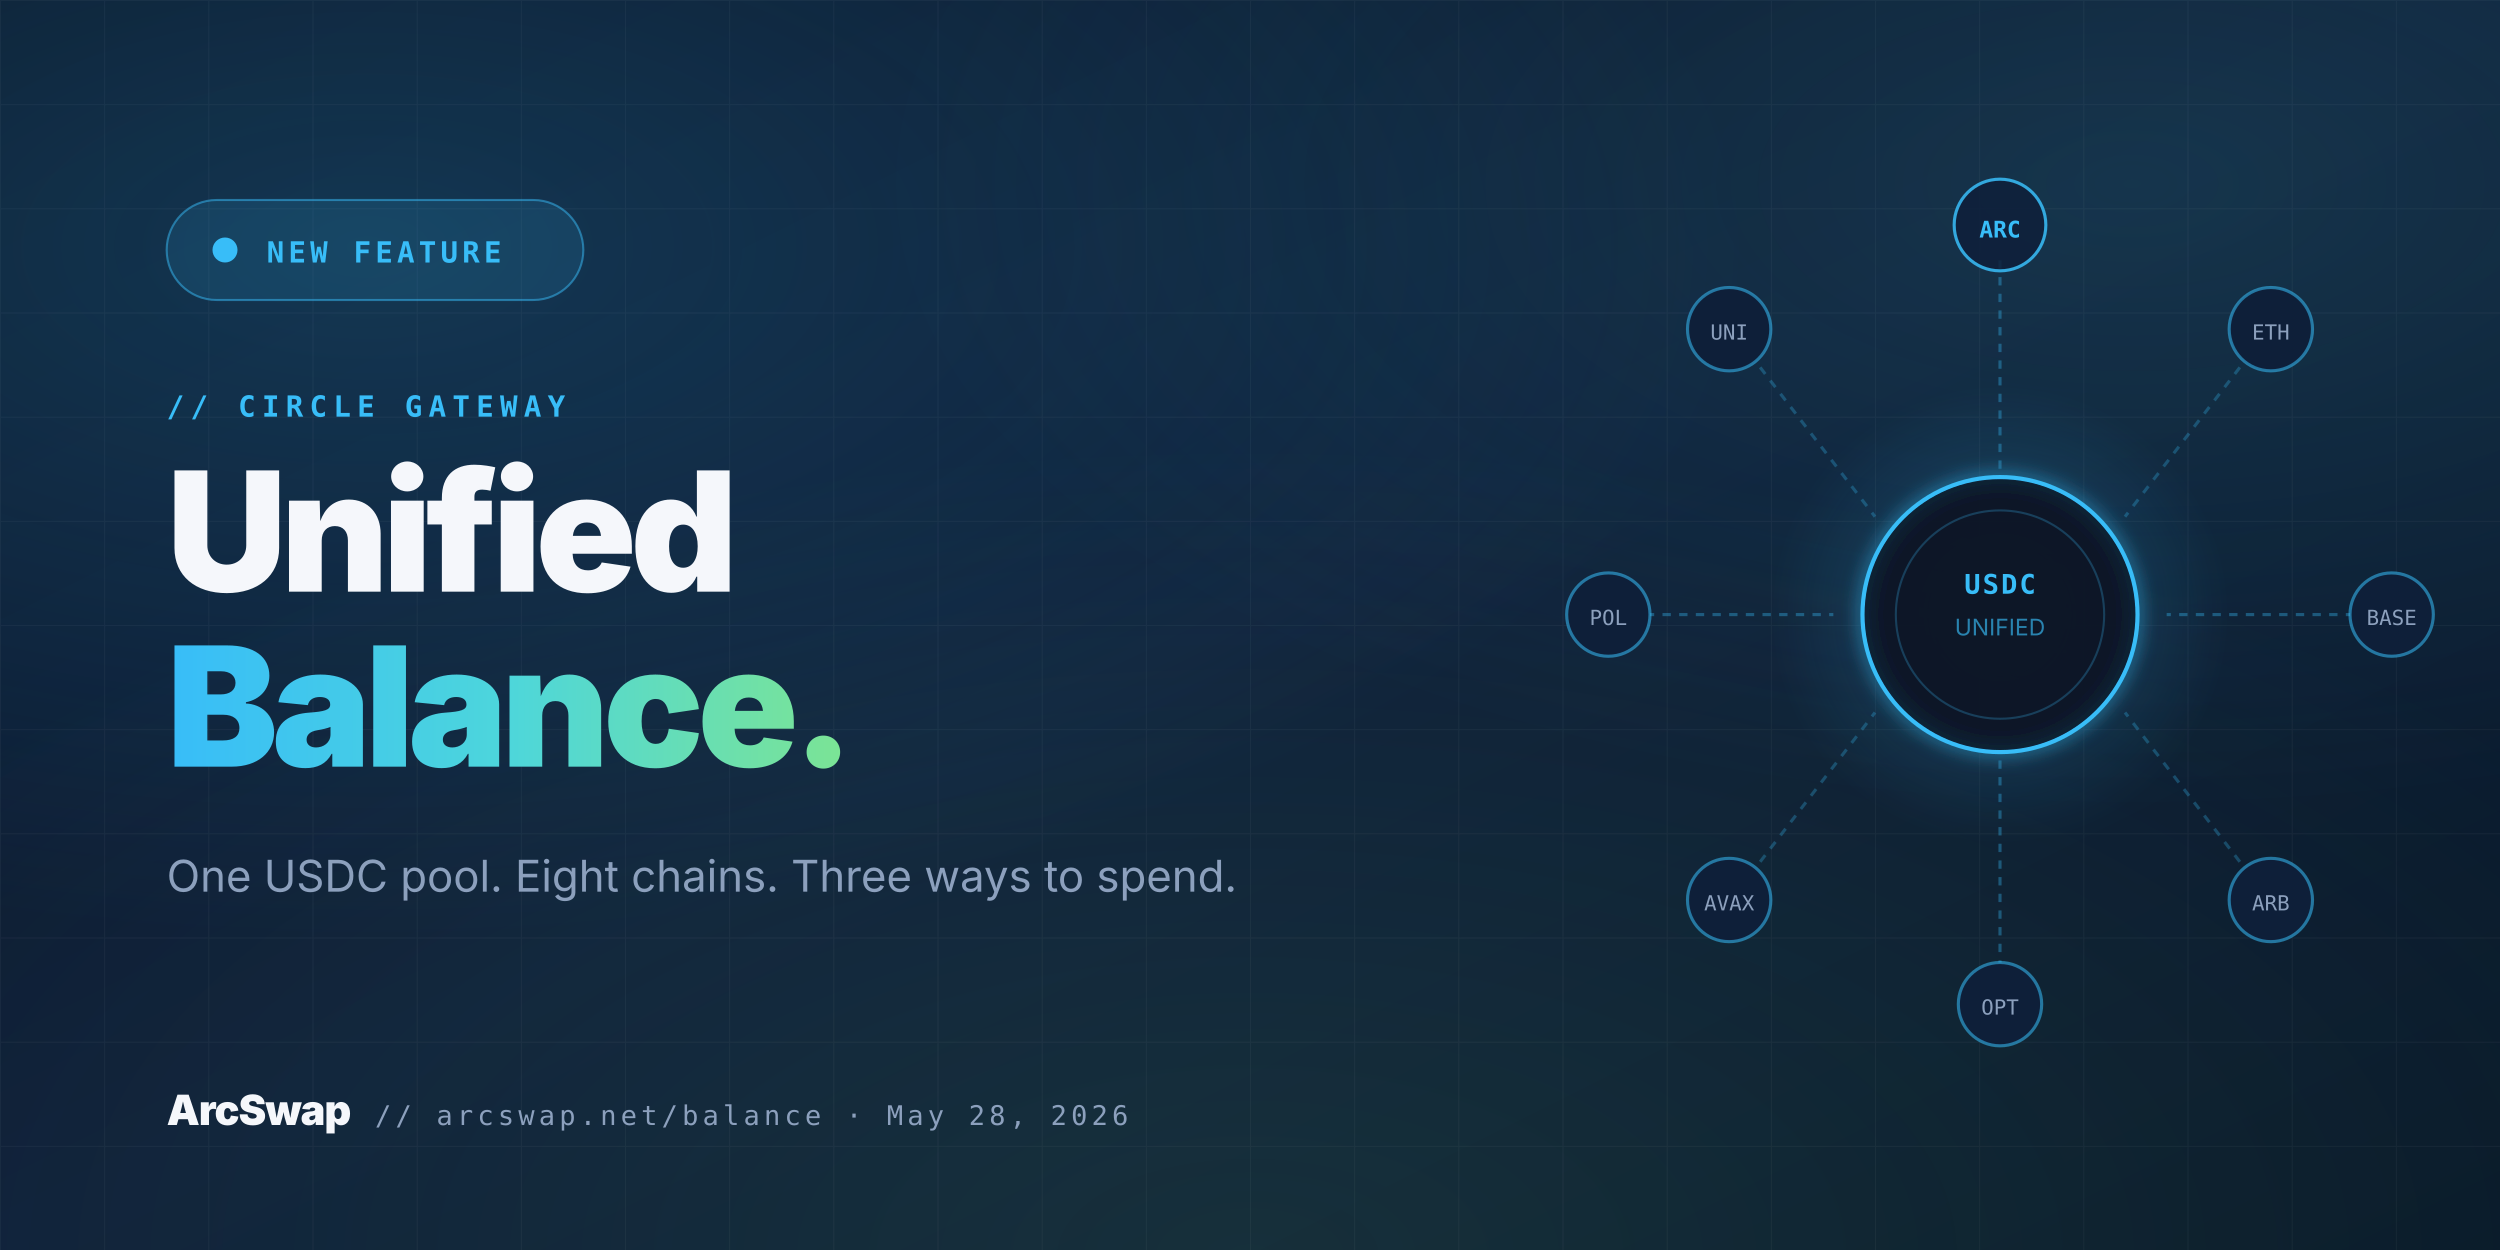
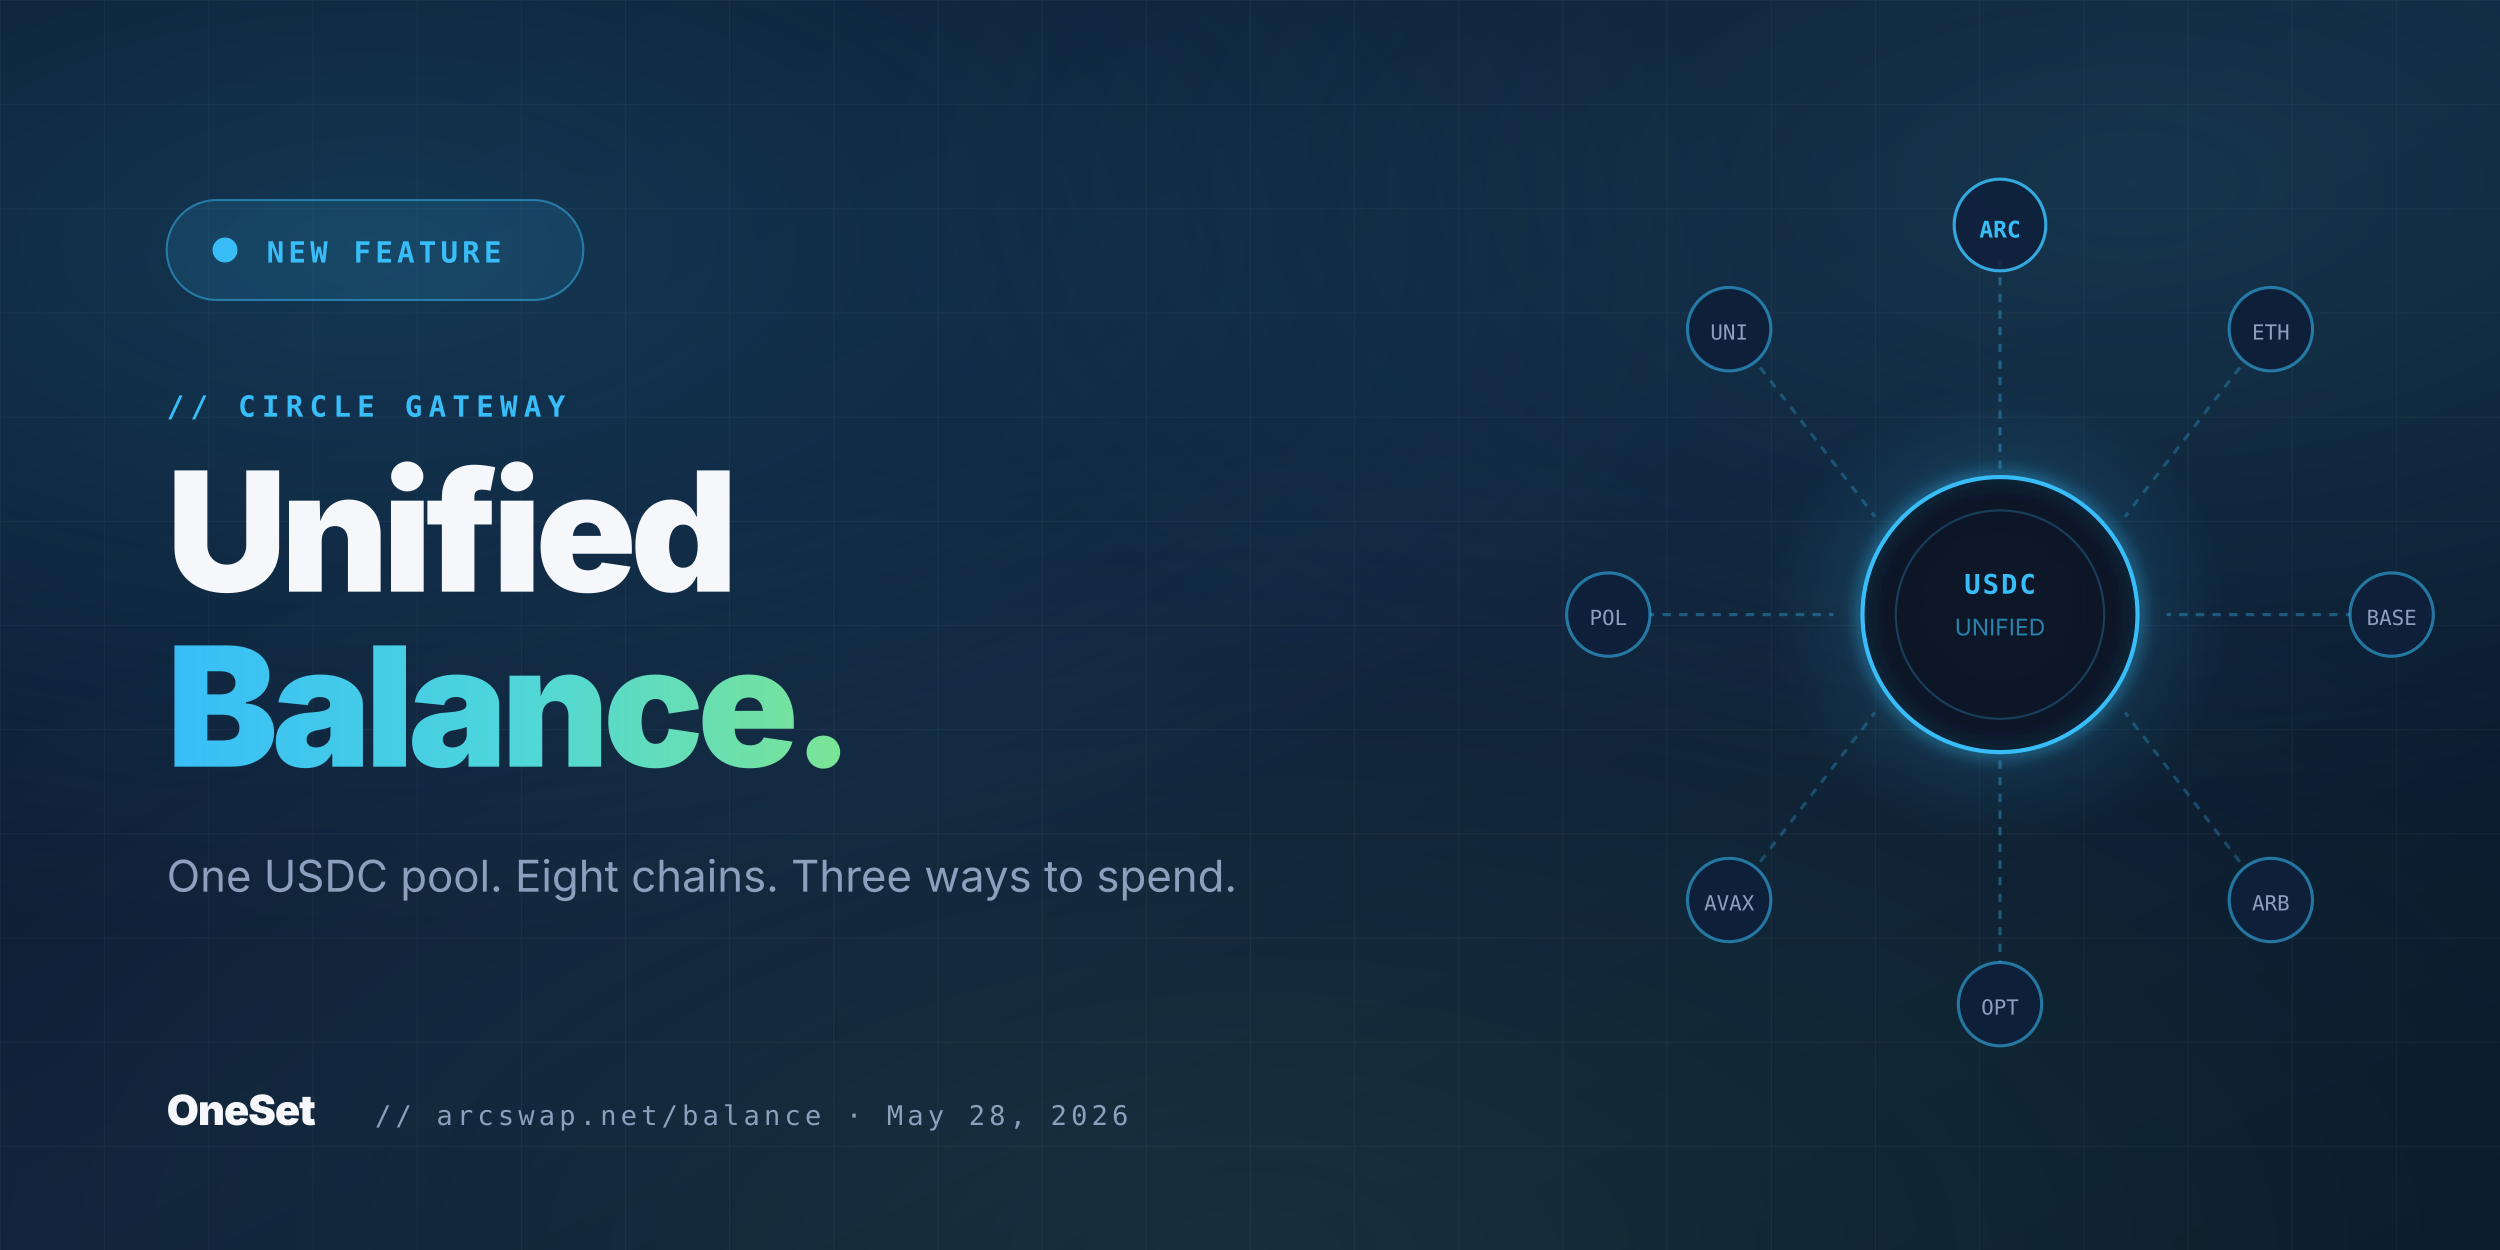
<svg xmlns="http://www.w3.org/2000/svg" viewBox="0 0 1200 600" width="1200" height="600">
  <defs>
    <linearGradient id="bg" x1="0" y1="0" x2="1" y2="1">
      <stop offset="0" stop-color="#0A1628" />
      <stop offset=".5" stop-color="#0E1F39" />
      <stop offset="1" stop-color="#081828" />
    </linearGradient>
    <linearGradient id="brand" x1="0" y1="0" x2="1" y2="0">
      <stop offset="0" stop-color="#38BDF8" />
      <stop offset=".5" stop-color="#4DD6DB" />
      <stop offset="1" stop-color="#7BE495" />
    </linearGradient>
    <linearGradient id="spoke" x1="0" y1="0" x2="1" y2="0">
      <stop offset="0" stop-color="#38BDF8" stop-opacity=".6" />
      <stop offset="1" stop-color="#38BDF8" stop-opacity="0" />
    </linearGradient>
    <radialGradient id="orb1" cx=".15" cy=".2" r=".55">
      <stop offset="0" stop-color="#38BDF8" stop-opacity=".18" />
      <stop offset="1" stop-color="#38BDF8" stop-opacity="0" />
    </radialGradient>
    <radialGradient id="orb2" cx=".85" cy=".15" r=".5">
      <stop offset="0" stop-color="#4DD6DB" stop-opacity=".12" />
      <stop offset="1" stop-color="#4DD6DB" stop-opacity="0" />
    </radialGradient>
    <radialGradient id="orb3" cx=".5" cy="1" r=".65">
      <stop offset="0" stop-color="#7BE495" stop-opacity=".10" />
      <stop offset="1" stop-color="#7BE495" stop-opacity="0" />
    </radialGradient>
    <radialGradient id="hub" cx=".5" cy=".5" r=".5">
      <stop offset="0" stop-color="#38BDF8" stop-opacity=".25" />
      <stop offset="1" stop-color="#38BDF8" stop-opacity="0" />
    </radialGradient>
    <pattern id="grid" width="50" height="50" patternUnits="userSpaceOnUse">
      <path d="M 50 0 L 0 0 0 50" fill="none" stroke="rgba(255,255,255,0.04)" stroke-width="1" />
    </pattern>
    <filter id="glow">
      <feGaussianBlur stdDeviation="4" result="blur" />
      <feMerge>
        <feMergeNode in="blur" />
        <feMergeNode in="SourceGraphic" />
      </feMerge>
    </filter>
  </defs>
  <rect width="1200" height="600" fill="url(#bg)" />
  <rect width="1200" height="600" fill="url(#grid)" />
  <rect width="1200" height="600" fill="url(#orb1)" />
  <rect width="1200" height="600" fill="url(#orb2)" />
  <rect width="1200" height="600" fill="url(#orb3)" />
  <circle cx="960" cy="295" r="110" fill="url(#hub)" />
  <line x1="960" y1="125" x2="960" y2="225" stroke="rgba(56,189,248,0.35)" stroke-width="1.5" stroke-dasharray="4 4" />
  <line x1="1080" y1="170" x2="1020" y2="248" stroke="rgba(56,189,248,0.28)" stroke-width="1.5" stroke-dasharray="4 4" />
  <line x1="1130" y1="295" x2="1040" y2="295" stroke="rgba(56,189,248,0.35)" stroke-width="1.5" stroke-dasharray="4 4" />
  <line x1="1080" y1="420" x2="1020" y2="342" stroke="rgba(56,189,248,0.28)" stroke-width="1.5" stroke-dasharray="4 4" />
  <line x1="960" y1="465" x2="960" y2="365" stroke="rgba(56,189,248,0.35)" stroke-width="1.5" stroke-dasharray="4 4" />
  <line x1="840" y1="420" x2="900" y2="342" stroke="rgba(56,189,248,0.28)" stroke-width="1.5" stroke-dasharray="4 4" />
  <line x1="790" y1="295" x2="880" y2="295" stroke="rgba(56,189,248,0.35)" stroke-width="1.5" stroke-dasharray="4 4" />
  <line x1="840" y1="170" x2="900" y2="248" stroke="rgba(56,189,248,0.28)" stroke-width="1.5" stroke-dasharray="4 4" />
  <circle cx="960" cy="108" r="22" fill="#0E1F39" stroke="#38BDF8" stroke-width="1.5" opacity=".85" />
  <text x="960" y="114" font-family="DM Mono, monospace" font-size="11" fill="#38BDF8" text-anchor="middle" font-weight="700">ARC</text>
  <circle cx="1090" cy="158" r="20" fill="#0E1F39" stroke="rgba(56,189,248,.55)" stroke-width="1.5" />
  <text x="1090" y="163" font-family="DM Mono, monospace" font-size="10" fill="#8CA0BD" text-anchor="middle">ETH</text>
  <circle cx="1148" cy="295" r="20" fill="#0E1F39" stroke="rgba(56,189,248,.55)" stroke-width="1.5" />
  <text x="1148" y="300" font-family="DM Mono, monospace" font-size="10" fill="#8CA0BD" text-anchor="middle">BASE</text>
  <circle cx="1090" cy="432" r="20" fill="#0E1F39" stroke="rgba(56,189,248,.55)" stroke-width="1.5" />
  <text x="1090" y="437" font-family="DM Mono, monospace" font-size="10" fill="#8CA0BD" text-anchor="middle">ARB</text>
  <circle cx="960" cy="482" r="20" fill="#0E1F39" stroke="rgba(56,189,248,.55)" stroke-width="1.5" />
  <text x="960" y="487" font-family="DM Mono, monospace" font-size="10" fill="#8CA0BD" text-anchor="middle">OPT</text>
  <circle cx="830" cy="432" r="20" fill="#0E1F39" stroke="rgba(56,189,248,.55)" stroke-width="1.5" />
  <text x="830" y="437" font-family="DM Mono, monospace" font-size="10" fill="#8CA0BD" text-anchor="middle">AVAX</text>
  <circle cx="772" cy="295" r="20" fill="#0E1F39" stroke="rgba(56,189,248,.55)" stroke-width="1.5" />
  <text x="772" y="300" font-family="DM Mono, monospace" font-size="10" fill="#8CA0BD" text-anchor="middle">POL</text>
  <circle cx="830" cy="158" r="20" fill="#0E1F39" stroke="rgba(56,189,248,.55)" stroke-width="1.5" />
  <text x="830" y="163" font-family="DM Mono, monospace" font-size="10" fill="#8CA0BD" text-anchor="middle">UNI</text>
  <circle cx="960" cy="295" r="66" fill="rgba(10,22,40,0.92)" stroke="#38BDF8" stroke-width="2" filter="url(#glow)" />
  <circle cx="960" cy="295" r="50" fill="none" stroke="rgba(56,189,248,.25)" stroke-width="1" />
  <text x="960" y="285" font-family="DM Mono, monospace" font-size="13" fill="#38BDF8" text-anchor="middle" font-weight="700" letter-spacing="1">USDC</text>
  <text x="960" y="305" font-family="Inter, sans-serif" font-size="11" fill="rgba(56,189,248,.65)" text-anchor="middle">UNIFIED</text>
  <g transform="translate(80 96)">
    <rect width="200" height="48" rx="24" fill="rgba(56,189,248,0.12)" stroke="rgba(56,189,248,0.50)" />
    <circle cx="28" cy="24" r="6" fill="#38BDF8">
      <animate attributeName="opacity" values="1;.35;1" dur="1.6s" repeatCount="indefinite" />
    </circle>
    <text x="48" y="30" font-family="DM Mono, monospace" font-size="14" font-weight="700" fill="#38BDF8" letter-spacing="2">NEW FEATURE</text>
  </g>
  <g transform="translate(80 200)">
    <text x="0" y="0" font-family="DM Mono, monospace" font-size="14" font-weight="600" fill="#38BDF8" letter-spacing="3">// CIRCLE GATEWAY</text>
    <text x="0" y="84" font-family="Inter, sans-serif" font-size="80" font-weight="900" fill="#F5F7FB" letter-spacing="-3">Unified</text>
    <text x="0" y="168" font-family="Inter, sans-serif" font-size="80" font-weight="900" fill="url(#brand)" letter-spacing="-3">Balance.</text>
    <text x="0" y="228" font-family="Inter, sans-serif" font-size="21" font-weight="400" fill="#8CA0BD">One USDC pool. Eight chains. Three ways to spend.</text>
  </g>
  <g transform="translate(80 540)">
-     <text x="0" y="0" font-family="Inter, sans-serif" font-size="20" font-weight="900" fill="#F5F7FB" letter-spacing="-.5">ArcSwap</text>
+     <text x="0" y="0" font-family="Inter, sans-serif" font-size="20" font-weight="900" fill="#F5F7FB" letter-spacing="-.5">OneSet</text>
    <text x="100" y="0" font-family="DM Mono, monospace" font-size="13" fill="#8CA0BD" letter-spacing="2">// arcswap.net/balance  ·  May 28, 2026</text>
  </g>
</svg>
